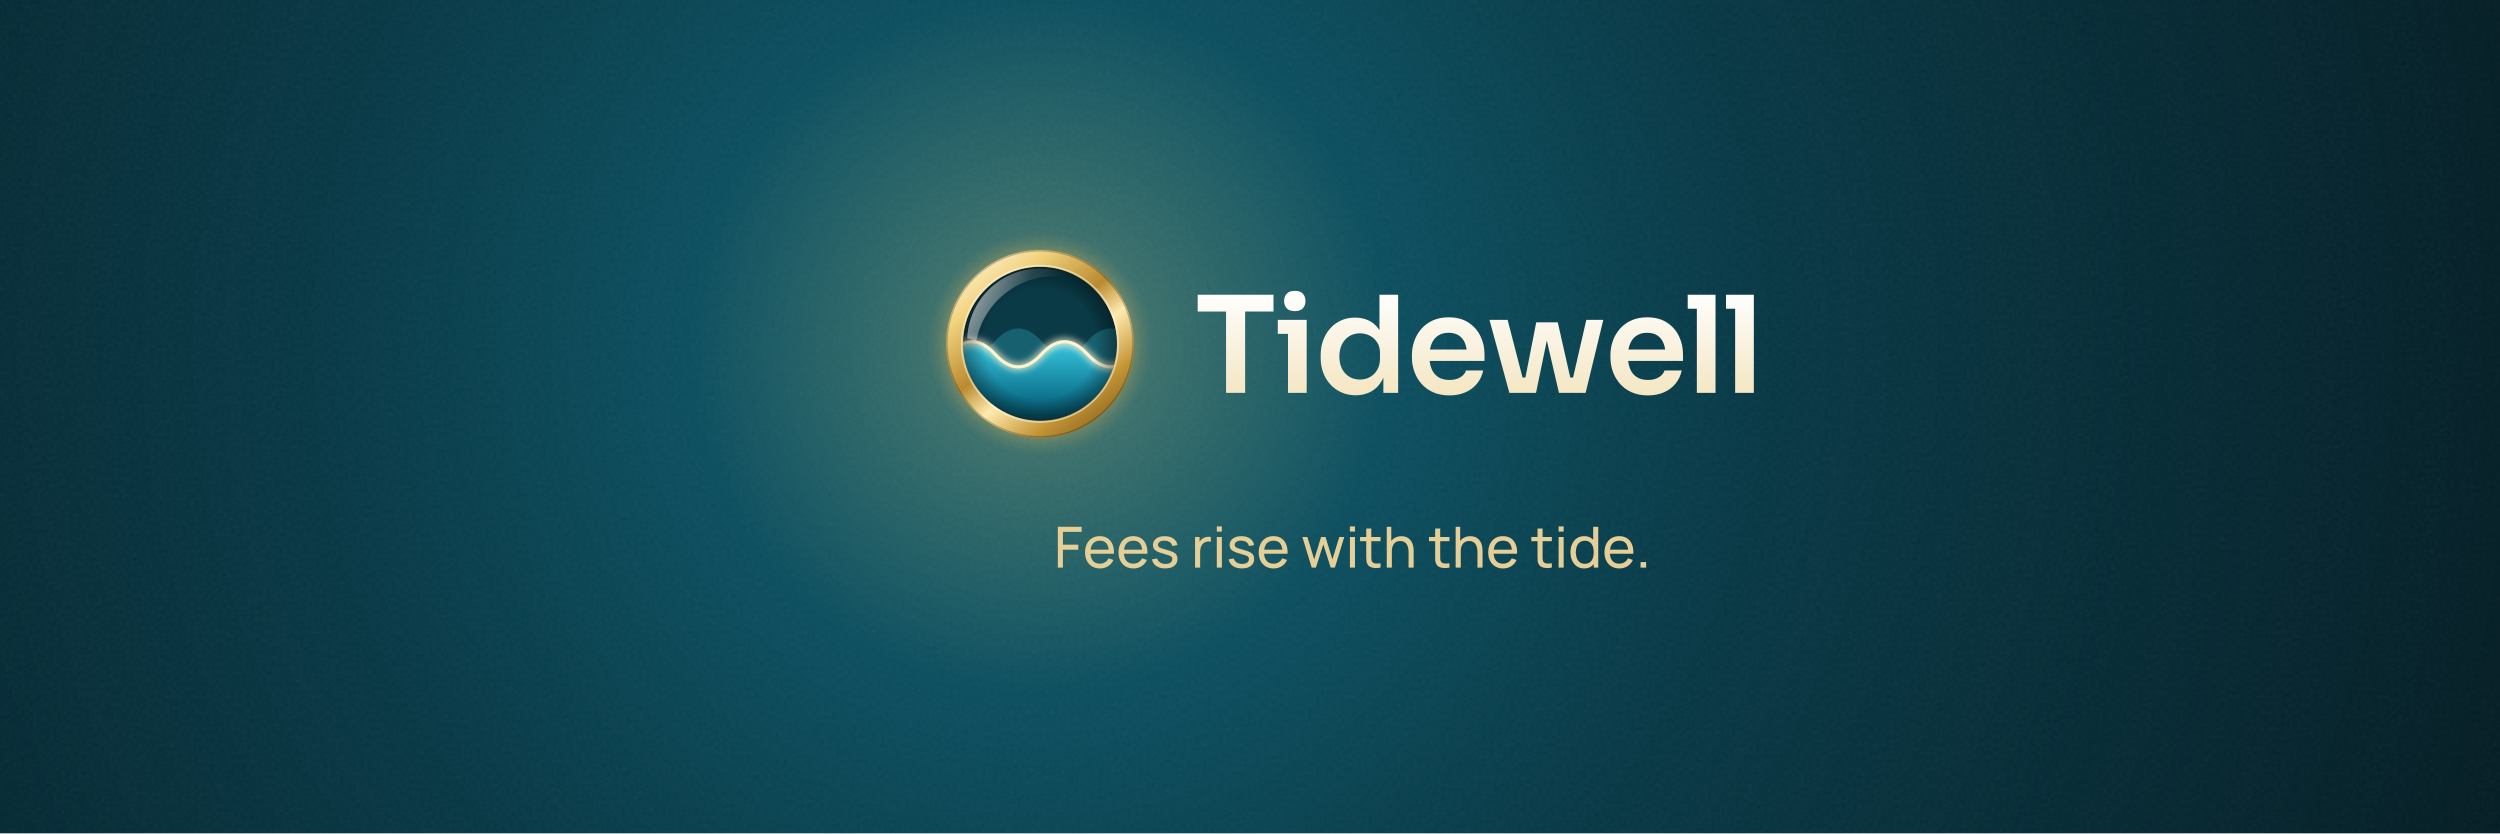
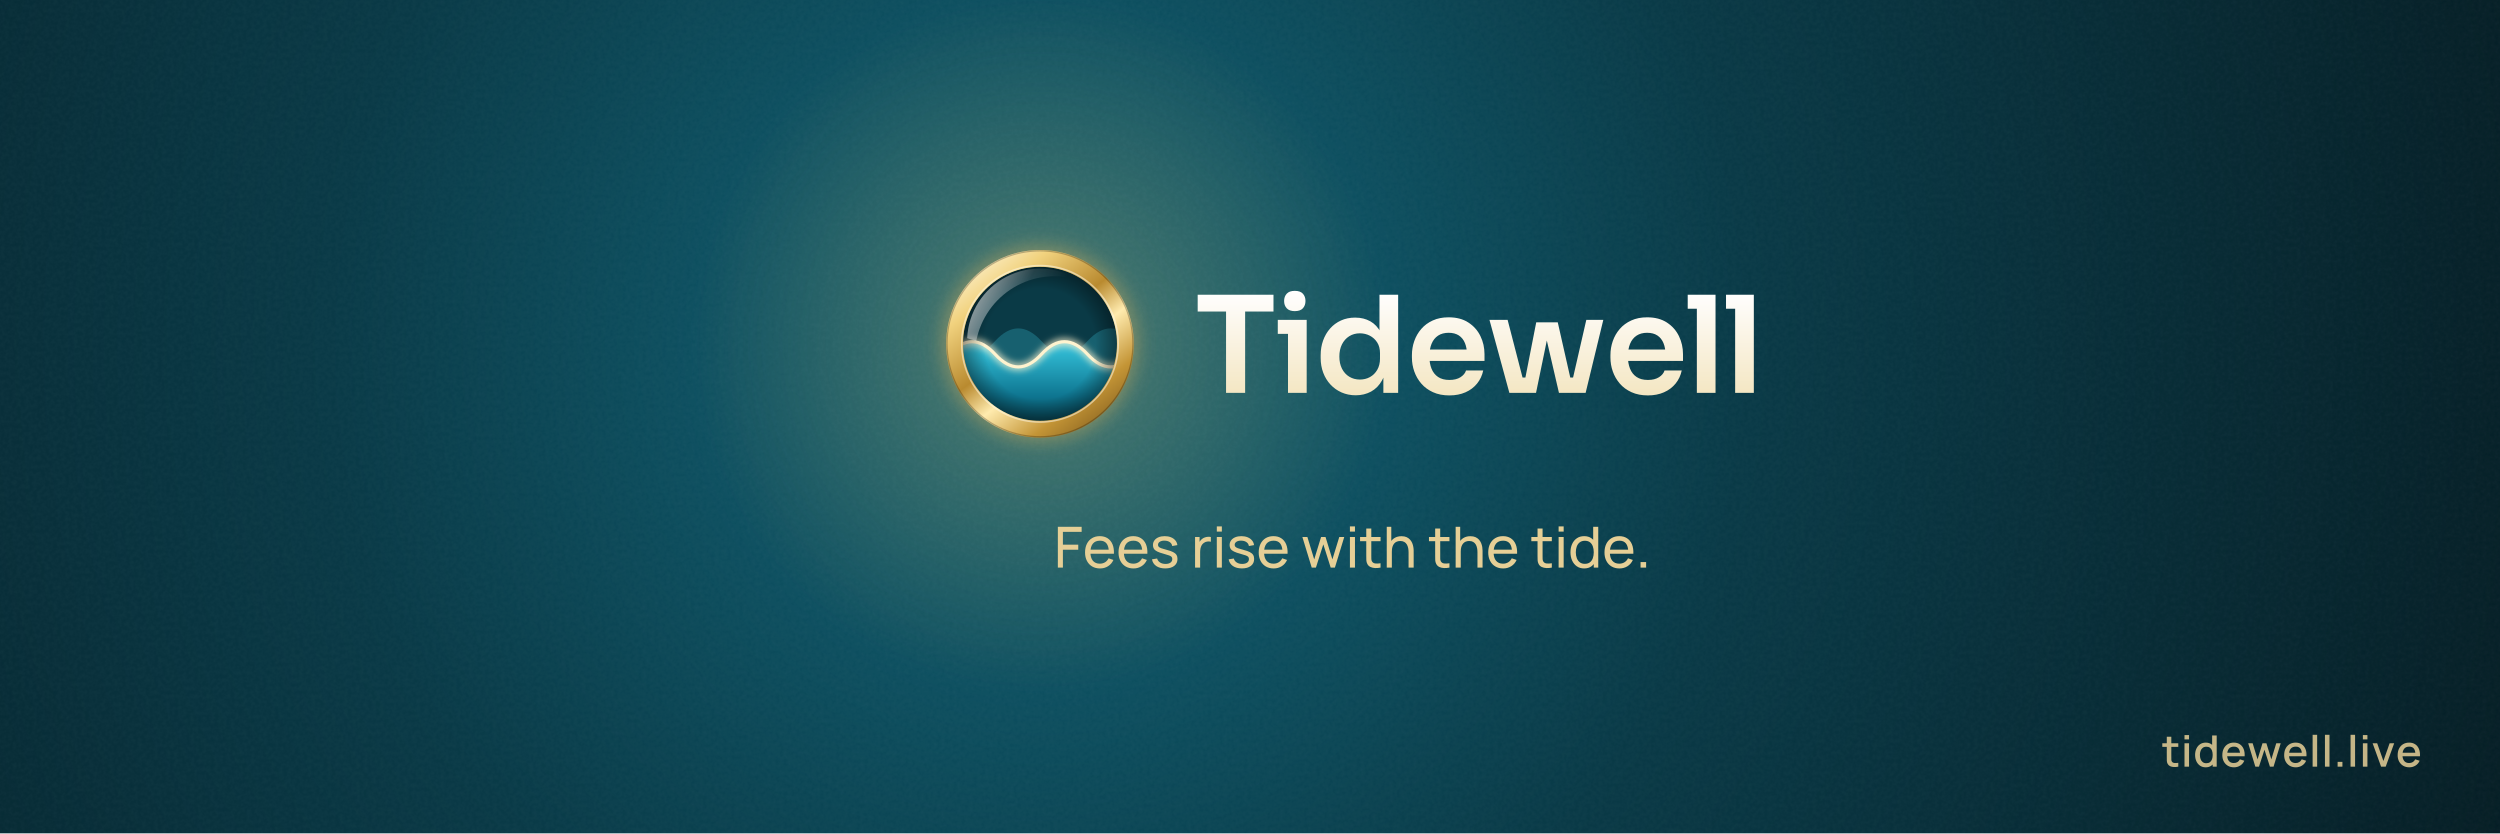
<svg xmlns="http://www.w3.org/2000/svg" viewBox="0 0 1500 500" width="1500" height="500" role="img" aria-label="Tidewell">
  <defs>
    <radialGradient id="hbg" cx="623.98" cy="206.28" r="1125" gradientUnits="userSpaceOnUse">
      <stop offset="0" stop-color="#0F6377" />
      <stop offset=".38" stop-color="#073845" />
      <stop offset="1" stop-color="#021116" />
    </radialGradient>
    <radialGradient id="hbl" cx="623.98" cy="206.28" r="210" gradientUnits="userSpaceOnUse">
      <stop offset="0" stop-color="#E8B85A" stop-opacity=".30" />
      <stop offset="1" stop-color="#E8B85A" stop-opacity="0" />
    </radialGradient>
    <filter id="hn" x="0" y="0" width="100%" height="100%">
      <feTurbulence type="fractalNoise" baseFrequency="0.413" numOctaves="2" seed="7" />
      <feColorMatrix type="matrix" values="0 0 0 0 1  0 0 0 0 1  0 0 0 0 1  0 0 0 0.035 0" />
    </filter>
  </defs>
  <rect width="1500" height="500" fill="url(#hbg)" />
  <rect width="1500" height="500" fill="url(#hbl)" />
  <rect width="1500" height="500" filter="url(#hn)" />
  <defs>
    <linearGradient id="hw" x1="0" y1="0" x2="0" y2="1">
      <stop offset="0" stop-color="#FFFFFF" />
      <stop offset="1" stop-color="#F4E6C2" />
    </linearGradient>
  </defs>
  <g transform="translate(556.78 139.08) scale(4.2)">
    <defs>
      <linearGradient id="hmr" x1="6" y1="3" x2="26" y2="29" gradientUnits="userSpaceOnUse">
        <stop offset="0" stop-color="#FFF6DA" />
        <stop offset="0.2" stop-color="#F1D27E" />
        <stop offset="0.45" stop-color="#B98A2F" />
        <stop offset="0.6" stop-color="#FFEBAE" />
        <stop offset="0.8" stop-color="#C49536" />
        <stop offset="1" stop-color="#7E5A1C" />
      </linearGradient>
      <linearGradient id="hmw" x1="16" y1="13" x2="16" y2="28" gradientUnits="userSpaceOnUse">
        <stop offset="0" stop-color="#9BEAF5" />
        <stop offset=".3" stop-color="#2DB4CD" />
        <stop offset=".7" stop-color="#0E7590" />
        <stop offset="1" stop-color="#07404F" />
      </linearGradient>
      <radialGradient id="hmd" cx="16" cy="16" r="11" gradientUnits="userSpaceOnUse">
        <stop offset=".72" stop-color="#000" stop-opacity="0" />
        <stop offset="1" stop-color="#000" stop-opacity=".38" />
      </radialGradient>
      <linearGradient id="hms" x1="7" y1="7" x2="17" y2="12" gradientUnits="userSpaceOnUse">
        <stop offset="0" stop-color="#FFF" stop-opacity=".62" />
        <stop offset=".6" stop-color="#FFF" stop-opacity=".12" />
        <stop offset="1" stop-color="#FFF" stop-opacity="0" />
      </linearGradient>
      <clipPath id="hmc">
        <circle cx="16" cy="16" r="11" />
      </clipPath>
      <filter id="hmg" x="-40%" y="-40%" width="180%" height="180%">
        <feGaussianBlur stdDeviation="1.3" />
      </filter>
      <filter id="hmcg" x="-20%" y="-200%" width="140%" height="500%">
        <feGaussianBlur stdDeviation=".45" />
      </filter>
    </defs>
    <circle cx="16" cy="16" r="12.2" fill="none" stroke="#E8B85A" stroke-width="3.6" opacity="0.38" filter="url(#hmg)" />
    <g clip-path="url(#hmc)">
      <rect x="3" y="3" width="26" height="26" fill="#0A3A46" />
      <path d="M3 15.6c2.2 2.4 4.4 2.4 6.6 0s4.4-2.4 6.6 0 4.4 2.4 6.6 0 4.4-2.4 6.6 0V30H3z" fill="#17606F" />
      <path d="M3 17.5c2.2-2.4 4.4-2.4 6.6 0s4.4 2.4 6.6 0 4.4-2.4 6.6 0 4.4 2.4 6.6 0V30H3z" fill="url(#hmw)" />
      <path d="M3 17.5c2.2-2.4 4.4-2.4 6.6 0s4.4 2.4 6.6 0 4.4-2.4 6.6 0 4.4 2.4 6.6 0" fill="none" stroke="#FFF3CF" stroke-width="1.1" opacity=".7" filter="url(#hmcg)" />
      <path d="M3 17.5c2.2-2.4 4.4-2.4 6.6 0s4.4 2.4 6.6 0 4.4-2.4 6.6 0 4.4 2.4 6.6 0" fill="none" stroke="#FFF3CF" stroke-width=".45" stroke-linecap="round" />
      <circle cx="16" cy="16" r="11" fill="url(#hmd)" />
      <path d="M5.6 15.2A10.4 10.4 0 0 1 21.6 6.9A11.4 11.4 0 0 0 6.9 15.6Z" fill="url(#hms)" />
    </g>
    <circle cx="16" cy="16" r="12.2" fill="none" stroke="url(#hmr)" stroke-width="2.4" />
    <circle cx="16" cy="16" r="11.18" fill="none" stroke="#FFF8E6" stroke-width=".22" opacity=".55" />
    <circle cx="16" cy="16" r="13.28" fill="none" stroke="#000" stroke-width=".18" opacity=".25" />
  </g>
  <path d="M735.63 235.71V185.31H747.08V235.71ZM718.61 186.93V176.85H764.09V186.93Z M772.80 235.71V191.93H784.01V235.71ZM766.67 200.31V191.93H784.01V200.31ZM776.89 186.68Q773.61 186.68 772.04 184.97Q770.46 183.26 770.46 180.60Q770.46 177.94 772.04 176.22Q773.62 174.51 776.87 174.51Q780.18 174.51 781.73 176.22Q783.29 177.94 783.29 180.60Q783.29 183.26 781.73 184.97Q780.18 186.68 776.89 186.68Z M813.44 237.17Q808.81 237.17 804.96 235.47Q801.11 233.78 798.28 230.73Q795.46 227.69 793.93 223.62Q792.40 219.55 792.40 214.79V213.09Q792.40 208.38 793.87 204.28Q795.34 200.19 798.06 197.11Q800.78 194.02 804.59 192.29Q808.40 190.56 813.08 190.56Q818.24 190.56 822.17 192.77Q826.11 194.99 828.42 199.43Q830.74 203.86 830.98 210.55L827.68 206.72V176.85H838.89V235.71H830.02V217.13H831.95Q831.71 223.78 829.21 228.25Q826.71 232.73 822.64 234.95Q818.57 237.17 813.44 237.17ZM815.94 227.73Q819.25 227.73 821.97 226.24Q824.69 224.75 826.35 221.90Q828.00 219.06 828.00 215.15V211.92Q828.00 208.09 826.31 205.45Q824.61 202.81 821.87 201.40Q819.13 199.99 815.90 199.99Q812.32 199.99 809.53 201.74Q806.75 203.50 805.18 206.62Q803.61 209.75 803.61 213.94Q803.61 218.13 805.20 221.24Q806.79 224.34 809.59 226.04Q812.40 227.73 815.94 227.73Z M869.65 237.25Q864.01 237.25 859.77 235.31Q855.54 233.38 852.76 230.13Q849.97 226.88 848.56 222.85Q847.15 218.82 847.15 214.59V213.05Q847.15 208.70 848.56 204.65Q849.97 200.59 852.74 197.39Q855.50 194.18 859.63 192.29Q863.76 190.39 869.17 190.39Q876.26 190.39 881.04 193.52Q885.82 196.64 888.26 201.66Q890.70 206.68 890.70 212.49V216.56H851.91V209.71H883.64L880.21 213.05Q880.21 208.86 878.98 205.88Q877.76 202.89 875.32 201.28Q872.88 199.67 869.17 199.67Q865.42 199.67 862.84 201.38Q860.26 203.09 858.95 206.26Q857.64 209.42 857.64 213.86Q857.64 218.01 858.91 221.20Q860.18 224.38 862.84 226.18Q865.50 227.97 869.65 227.97Q873.72 227.97 876.30 226.32Q878.88 224.67 879.61 222.29H889.93Q889.00 226.76 886.24 230.15Q883.48 233.54 879.27 235.39Q875.05 237.25 869.65 237.25Z M913.44 235.71 921.74 193.38H934.65L944.24 235.71H935.37L925.61 193.62H930.29L921.62 235.71ZM910.09 235.71 910.05 226.52H918.96L919.00 235.71ZM905.62 235.71 893.68 191.93H904.57L915.90 235.71ZM938.15 235.71 938.19 226.52H947.11L947.07 235.71ZM941.74 235.71 951.78 191.93H961.98L951.38 235.71Z M988.76 237.25Q983.11 237.25 978.88 235.31Q974.64 233.38 971.86 230.13Q969.08 226.88 967.67 222.85Q966.26 218.82 966.26 214.59V213.05Q966.26 208.70 967.67 204.65Q969.08 200.59 971.84 197.39Q974.60 194.18 978.74 192.29Q982.87 190.39 988.27 190.39Q995.37 190.39 1000.15 193.52Q1004.92 196.64 1007.36 201.66Q1009.80 206.68 1009.80 212.49V216.56H971.02V209.71H1002.75L999.32 213.05Q999.32 208.86 998.09 205.88Q996.86 202.89 994.42 201.28Q991.98 199.67 988.27 199.67Q984.52 199.67 981.94 201.38Q979.36 203.09 978.05 206.26Q976.74 209.42 976.74 213.86Q976.74 218.01 978.01 221.20Q979.28 224.38 981.94 226.18Q984.60 227.97 988.76 227.97Q992.83 227.97 995.41 226.32Q997.99 224.67 998.72 222.29H1009.04Q1008.11 226.76 1005.35 230.15Q1002.59 233.54 998.37 235.39Q994.16 237.25 988.76 237.25Z M1018.11 235.71V176.85H1029.32V235.71ZM1012.63 185.23V176.85H1029.32V185.23Z M1041.09 235.71V176.85H1052.30V235.71ZM1035.61 185.23V176.85H1052.30V185.23Z" fill="url(#hw)" />
  <path d="M634.71 340.56V316.08H648.99V319.11H637.74V326.81H646.95V329.83H637.74V340.56Z M660.01 341.07Q657.30 341.07 655.28 339.88Q653.27 338.68 652.15 336.53Q651.03 334.37 651.03 331.50Q651.03 328.49 652.13 326.29Q653.23 324.09 655.22 322.89Q657.20 321.69 659.87 321.69Q662.64 321.69 664.58 322.97Q666.53 324.24 667.51 326.60Q668.49 328.97 668.35 332.23H665.30V331.14Q665.25 327.76 663.92 326.08Q662.59 324.41 659.98 324.41Q657.16 324.41 655.70 326.21Q654.25 328.01 654.25 331.38Q654.25 334.63 655.70 336.41Q657.16 338.20 659.87 338.20Q661.69 338.20 663.04 337.36Q664.38 336.53 665.14 334.97L668.05 335.97Q666.97 338.40 664.82 339.74Q662.68 341.07 660.01 341.07ZM653.23 332.23V329.80H666.79V332.23Z M680.09 341.07Q677.37 341.07 675.36 339.88Q673.35 338.68 672.23 336.53Q671.11 334.37 671.11 331.50Q671.11 328.49 672.21 326.29Q673.31 324.09 675.30 322.89Q677.28 321.69 679.95 321.69Q682.71 321.69 684.66 322.97Q686.61 324.24 687.59 326.60Q688.57 328.97 688.42 332.23H685.37V331.14Q685.32 327.76 684.00 326.08Q682.67 324.41 680.05 324.41Q677.24 324.41 675.78 326.21Q674.32 328.01 674.32 331.38Q674.32 334.63 675.78 336.41Q677.24 338.20 679.95 338.20Q681.77 338.20 683.11 337.36Q684.46 336.53 685.22 334.97L688.13 335.97Q687.05 338.40 684.90 339.74Q682.76 341.07 680.09 341.07ZM673.30 332.23V329.80H686.87V332.23Z M699.14 341.05Q695.85 341.05 693.76 339.62Q691.66 338.18 691.19 335.60L694.28 335.10Q694.66 336.60 696.00 337.47Q697.34 338.35 699.33 338.35Q701.21 338.35 702.28 337.57Q703.36 336.79 703.36 335.44Q703.36 334.67 703.00 334.19Q702.65 333.70 701.53 333.28Q700.42 332.85 698.17 332.25Q695.74 331.60 694.34 330.91Q692.95 330.22 692.36 329.30Q691.77 328.38 691.77 327.06Q691.77 325.45 692.65 324.24Q693.53 323.02 695.12 322.36Q696.70 321.69 698.82 321.69Q700.91 321.69 702.56 322.36Q704.20 323.02 705.21 324.24Q706.22 325.45 706.42 327.06L703.33 327.62Q703.10 326.15 701.90 325.30Q700.70 324.44 698.82 324.39Q697.04 324.33 695.92 325.03Q694.81 325.73 694.81 326.91Q694.81 327.58 695.22 328.05Q695.63 328.52 696.77 328.95Q697.90 329.37 700.06 329.92Q702.48 330.54 703.89 331.26Q705.29 331.98 705.89 332.96Q706.49 333.94 706.49 335.36Q706.49 338.02 704.53 339.54Q702.58 341.05 699.14 341.05Z M717.04 340.56V322.20H719.75V326.64L719.31 326.06Q719.63 325.21 720.15 324.50Q720.67 323.78 721.31 323.32Q722.02 322.75 722.92 322.45Q723.83 322.14 724.76 322.08Q725.70 322.02 726.51 322.20V325.04Q725.56 324.79 724.42 324.91Q723.27 325.03 722.31 325.74Q721.42 326.37 720.94 327.27Q720.46 328.17 720.27 329.21Q720.09 330.26 720.09 331.35V340.56Z M730.08 318.95V315.82H733.11V318.95ZM730.08 340.56V322.20H733.11V340.56Z M745.15 341.05Q741.86 341.05 739.76 339.62Q737.67 338.18 737.19 335.60L740.28 335.10Q740.66 336.60 742.00 337.47Q743.34 338.35 745.33 338.35Q747.21 338.35 748.29 337.57Q749.36 336.79 749.36 335.44Q749.36 334.67 749.00 334.19Q748.65 333.70 747.53 333.28Q746.42 332.85 744.18 332.25Q741.75 331.60 740.35 330.91Q738.95 330.22 738.36 329.30Q737.77 328.38 737.77 327.06Q737.77 325.45 738.65 324.24Q739.54 323.02 741.12 322.36Q742.71 321.69 744.82 321.69Q746.91 321.69 748.56 322.36Q750.20 323.02 751.21 324.24Q752.23 325.45 752.42 327.06L749.33 327.62Q749.11 326.15 747.90 325.30Q746.70 324.44 744.82 324.39Q743.04 324.33 741.92 325.03Q740.81 325.73 740.81 326.91Q740.81 327.58 741.22 328.05Q741.63 328.52 742.77 328.95Q743.90 329.37 746.06 329.92Q748.49 330.54 749.89 331.26Q751.29 331.98 751.89 332.96Q752.49 333.94 752.49 335.36Q752.49 338.02 750.53 339.54Q748.58 341.05 745.15 341.05Z M764.20 341.07Q761.49 341.07 759.48 339.88Q757.46 338.68 756.34 336.53Q755.23 334.37 755.23 331.50Q755.23 328.49 756.33 326.29Q757.43 324.09 759.41 322.89Q761.40 321.69 764.07 321.69Q766.83 321.69 768.78 322.97Q770.72 324.24 771.70 326.60Q772.69 328.97 772.54 332.23H769.49V331.14Q769.44 327.76 768.11 326.08Q766.79 324.41 764.17 324.41Q761.35 324.41 759.90 326.21Q758.44 328.01 758.44 331.38Q758.44 334.63 759.90 336.41Q761.35 338.20 764.07 338.20Q765.89 338.20 767.23 337.36Q768.57 336.53 769.34 334.97L772.24 335.97Q771.16 338.40 769.02 339.74Q766.87 341.07 764.20 341.07ZM757.42 332.23V329.80H770.99V332.23Z M787.03 340.56 781.42 322.18 784.43 322.20 788.53 335.63 792.65 322.20H795.32L799.44 335.63L803.56 322.20H806.55L800.94 340.56H798.42L793.99 326.60L789.55 340.56Z M809.95 318.95V315.82H812.98V318.95ZM809.95 340.56V322.20H812.98V340.56Z M828.33 340.56Q826.69 340.89 825.10 340.83Q823.52 340.77 822.27 340.19Q821.02 339.60 820.39 338.35Q819.84 337.27 819.80 336.16Q819.76 335.04 819.76 333.62V317.10H822.78V333.49Q822.78 334.62 822.81 335.41Q822.84 336.21 823.16 336.79Q823.77 337.88 825.10 338.07Q826.44 338.25 828.33 337.96ZM816.04 324.70V322.20H828.33V324.70Z M845.14 340.56V331.36Q845.14 330.06 844.91 328.86Q844.67 327.65 844.10 326.68Q843.53 325.72 842.57 325.16Q841.61 324.60 840.16 324.60Q839.02 324.60 838.09 324.98Q837.16 325.37 836.49 326.15Q835.83 326.93 835.47 328.11Q835.11 329.29 835.11 330.89L833.12 330.27Q833.12 327.61 834.08 325.70Q835.04 323.78 836.78 322.75Q838.53 321.72 840.89 321.72Q842.67 321.72 843.93 322.28Q845.19 322.85 846.02 323.78Q846.86 324.71 847.33 325.85Q847.81 326.99 848.00 328.18Q848.20 329.37 848.20 330.41V340.56ZM832.05 340.56V316.08H834.77V329.60H835.11V340.56Z M869.67 340.56Q868.03 340.89 866.44 340.83Q864.86 340.77 863.61 340.19Q862.37 339.60 861.73 338.35Q861.19 337.27 861.14 336.16Q861.10 335.04 861.10 333.62V317.10H864.13V333.49Q864.13 334.62 864.15 335.41Q864.18 336.21 864.50 336.79Q865.11 337.88 866.45 338.07Q867.78 338.25 869.67 337.96ZM857.38 324.70V322.20H869.67V324.70Z M886.48 340.56V331.36Q886.48 330.06 886.25 328.86Q886.02 327.65 885.45 326.68Q884.88 325.72 883.92 325.16Q882.96 324.60 881.50 324.60Q880.36 324.60 879.43 324.98Q878.50 325.37 877.84 326.15Q877.18 326.93 876.81 328.11Q876.45 329.29 876.45 330.89L874.46 330.27Q874.46 327.61 875.42 325.70Q876.38 323.78 878.13 322.75Q879.87 321.72 882.23 321.72Q884.01 321.72 885.27 322.28Q886.53 322.85 887.37 323.78Q888.20 324.71 888.68 325.85Q889.15 326.99 889.35 328.18Q889.54 329.37 889.54 330.41V340.56ZM873.39 340.56V316.08H876.11V329.60H876.45V340.56Z M901.92 341.07Q899.21 341.07 897.19 339.88Q895.18 338.68 894.06 336.53Q892.94 334.37 892.94 331.50Q892.94 328.49 894.04 326.29Q895.14 324.09 897.13 322.89Q899.11 321.69 901.78 321.69Q904.55 321.69 906.49 322.97Q908.44 324.24 909.42 326.60Q910.40 328.97 910.26 332.23H907.21V331.14Q907.15 327.76 905.83 326.08Q904.50 324.41 901.88 324.41Q899.07 324.41 897.61 326.21Q896.16 328.01 896.16 331.38Q896.16 334.63 897.61 336.41Q899.07 338.20 901.78 338.20Q903.60 338.20 904.94 337.36Q906.29 336.53 907.05 334.97L909.96 335.97Q908.88 338.40 906.73 339.74Q904.59 341.07 901.92 341.07ZM895.14 332.23V329.80H908.70V332.23Z M931.09 340.56Q929.45 340.89 927.87 340.83Q926.28 340.77 925.03 340.19Q923.79 339.60 923.15 338.35Q922.61 337.27 922.57 336.16Q922.52 335.04 922.52 333.62V317.10H925.55V333.49Q925.55 334.62 925.57 335.41Q925.60 336.21 925.92 336.79Q926.53 337.88 927.87 338.07Q929.20 338.25 931.09 337.96ZM918.80 324.70V322.20H931.09V324.70Z M935.17 318.95V315.82H938.20V318.95ZM935.17 340.56V322.20H938.20V340.56Z M950.50 341.07Q947.94 341.07 946.10 339.79Q944.26 338.51 943.27 336.31Q942.28 334.12 942.28 331.36Q942.28 328.61 943.27 326.42Q944.26 324.23 946.10 322.96Q947.94 321.69 950.49 321.69Q953.08 321.69 954.85 322.95Q956.62 324.21 957.53 326.40Q958.44 328.59 958.44 331.36Q958.44 334.11 957.53 336.31Q956.62 338.50 954.86 339.79Q953.09 341.07 950.50 341.07ZM950.88 338.30Q952.73 338.30 953.92 337.41Q955.11 336.51 955.68 334.95Q956.25 333.38 956.25 331.36Q956.25 329.33 955.68 327.77Q955.10 326.21 953.93 325.34Q952.76 324.46 950.96 324.46Q949.09 324.46 947.88 325.38Q946.66 326.30 946.08 327.86Q945.49 329.43 945.49 331.36Q945.49 333.32 946.08 334.89Q946.68 336.46 947.87 337.38Q949.07 338.30 950.88 338.30ZM956.25 340.56V327.05H955.91V316.08H958.95V340.56Z M971.67 341.07Q968.96 341.07 966.94 339.88Q964.93 338.68 963.81 336.53Q962.69 334.37 962.69 331.50Q962.69 328.49 963.79 326.29Q964.90 324.09 966.88 322.89Q968.86 321.69 971.53 321.69Q974.30 321.69 976.24 322.97Q978.19 324.24 979.17 326.60Q980.15 328.97 980.01 332.23H976.96V331.14Q976.91 327.76 975.58 326.08Q974.25 324.41 971.64 324.41Q968.82 324.41 967.36 326.21Q965.91 328.01 965.91 331.38Q965.91 334.63 967.36 336.41Q968.82 338.20 971.53 338.20Q973.35 338.20 974.70 337.36Q976.04 336.53 976.80 334.97L979.71 335.97Q978.63 338.40 976.49 339.74Q974.34 341.07 971.67 341.07ZM964.89 332.23V329.80H978.45V332.23Z M984.33 340.56V337.23H987.67V340.56Z" fill="#E6CF96" />
+   <path d="M1306.97 460.00Q1305.65 460.26 1304.37 460.22Q1303.10 460.18 1302.10 459.72Q1301.10 459.27 1300.58 458.29Q1300.13 457.42 1300.10 456.52Q1300.07 455.62 1300.07 454.48V442.06H1302.79V454.34Q1302.79 455.19 1302.81 455.81Q1302.83 456.44 1303.08 456.86Q1303.55 457.67 1304.57 457.78Q1305.59 457.90 1306.97 457.69ZM1297.38 448.14V445.96H1306.97V448.14Z M1310.70 443.65V441.02H1313.42V443.65ZM1310.70 460.00V445.96H1313.42V460.00Z M1323.41 460.39Q1321.46 460.39 1320.03 459.41Q1318.61 458.44 1317.83 456.76Q1317.06 455.08 1317.06 452.97Q1317.06 450.85 1317.84 449.18Q1318.62 447.51 1320.05 446.54Q1321.49 445.57 1323.46 445.57Q1325.45 445.57 1326.81 446.54Q1328.17 447.51 1328.87 449.18Q1329.56 450.86 1329.56 452.97Q1329.56 455.07 1328.86 456.75Q1328.16 458.43 1326.79 459.41Q1325.43 460.39 1323.41 460.39ZM1323.79 457.93Q1325.13 457.93 1325.97 457.30Q1326.82 456.66 1327.21 455.54Q1327.60 454.42 1327.60 452.97Q1327.60 451.51 1327.21 450.40Q1326.81 449.28 1325.99 448.66Q1325.16 448.03 1323.88 448.03Q1322.53 448.03 1321.66 448.69Q1320.78 449.35 1320.36 450.47Q1319.94 451.59 1319.94 452.97Q1319.94 454.36 1320.36 455.49Q1320.78 456.61 1321.64 457.27Q1322.49 457.93 1323.79 457.93ZM1327.60 460.00V449.90H1327.28V441.28H1330.02V460.00Z M1340.41 460.39Q1338.31 460.39 1336.73 459.47Q1335.16 458.55 1334.28 456.91Q1333.40 455.27 1333.40 453.10Q1333.40 450.80 1334.26 449.11Q1335.13 447.42 1336.67 446.50Q1338.22 445.57 1340.27 445.57Q1342.42 445.57 1343.92 446.57Q1345.43 447.56 1346.18 449.40Q1346.93 451.23 1346.78 453.74H1344.06V452.75Q1344.03 450.32 1343.13 449.15Q1342.23 447.98 1340.38 447.98Q1338.34 447.98 1337.31 449.26Q1336.28 450.55 1336.28 452.98Q1336.28 455.29 1337.31 456.56Q1338.34 457.82 1340.27 457.82Q1341.55 457.82 1342.48 457.25Q1343.41 456.67 1343.93 455.59L1346.59 456.44Q1345.77 458.32 1344.11 459.35Q1342.45 460.39 1340.41 460.39ZM1335.40 453.74V451.63H1345.42V453.74Z M1353.20 460.00 1348.91 445.94 1351.59 445.96 1354.53 455.60 1357.50 445.96H1359.84L1362.80 455.60L1365.75 445.96H1368.42L1364.13 460.00H1361.95L1358.67 449.83L1355.38 460.00Z M1377.51 460.39Q1375.41 460.39 1373.83 459.47Q1372.26 458.55 1371.38 456.91Q1370.50 455.27 1370.50 453.10Q1370.50 450.80 1371.36 449.11Q1372.23 447.42 1373.77 446.50Q1375.32 445.57 1377.37 445.57Q1379.52 445.57 1381.03 446.57Q1382.53 447.56 1383.28 449.40Q1384.03 451.23 1383.88 453.74H1381.16V452.75Q1381.13 450.32 1380.23 449.15Q1379.33 447.98 1377.48 447.98Q1375.44 447.98 1374.41 449.26Q1373.39 450.55 1373.39 452.98Q1373.39 455.29 1374.41 456.56Q1375.44 457.82 1377.37 457.82Q1378.65 457.82 1379.58 457.25Q1380.51 456.67 1381.03 455.59L1383.69 456.44Q1382.88 458.32 1381.21 459.35Q1379.55 460.39 1377.51 460.39ZM1372.50 453.74V451.63H1382.52V453.74Z M1387.57 460.00V440.89H1390.29V460.00Z M1394.97 460.00V440.89H1397.69V460.00Z M1402.57 460.00V457.12H1405.45V460.00Z M1410.33 460.00V440.89H1413.05V460.00Z M1417.73 443.65V441.02H1420.45V443.65ZM1417.73 460.00V445.96H1420.45V460.00Z M1428.66 460.00 1423.57 445.96H1426.31L1430.04 456.59L1433.77 445.96H1436.51L1431.42 460.00Z M1445.61 460.39Q1443.50 460.39 1441.93 459.47Q1440.35 458.55 1439.47 456.91Q1438.59 455.27 1438.59 453.10Q1438.59 450.80 1439.46 449.11Q1440.32 447.42 1441.87 446.50Q1443.41 445.57 1445.47 445.57Q1447.61 445.57 1449.12 446.57Q1450.63 447.56 1451.38 449.40Q1452.12 451.23 1451.98 453.74H1449.25V452.75Q1449.23 450.32 1448.32 449.15Q1447.42 447.98 1445.57 447.98Q1443.53 447.98 1442.51 449.26Q1441.48 450.55 1441.48 452.98Q1441.48 455.29 1442.51 456.56Q1443.53 457.82 1445.47 457.82Q1446.74 457.82 1447.67 457.25Q1448.60 456.67 1449.12 455.59L1451.79 456.44Q1450.97 458.32 1449.31 459.35Q1447.64 460.39 1445.61 460.39ZM1440.60 453.74V451.63H1450.62V453.74Z" fill="#E6CF96" opacity=".85" />
</svg>
